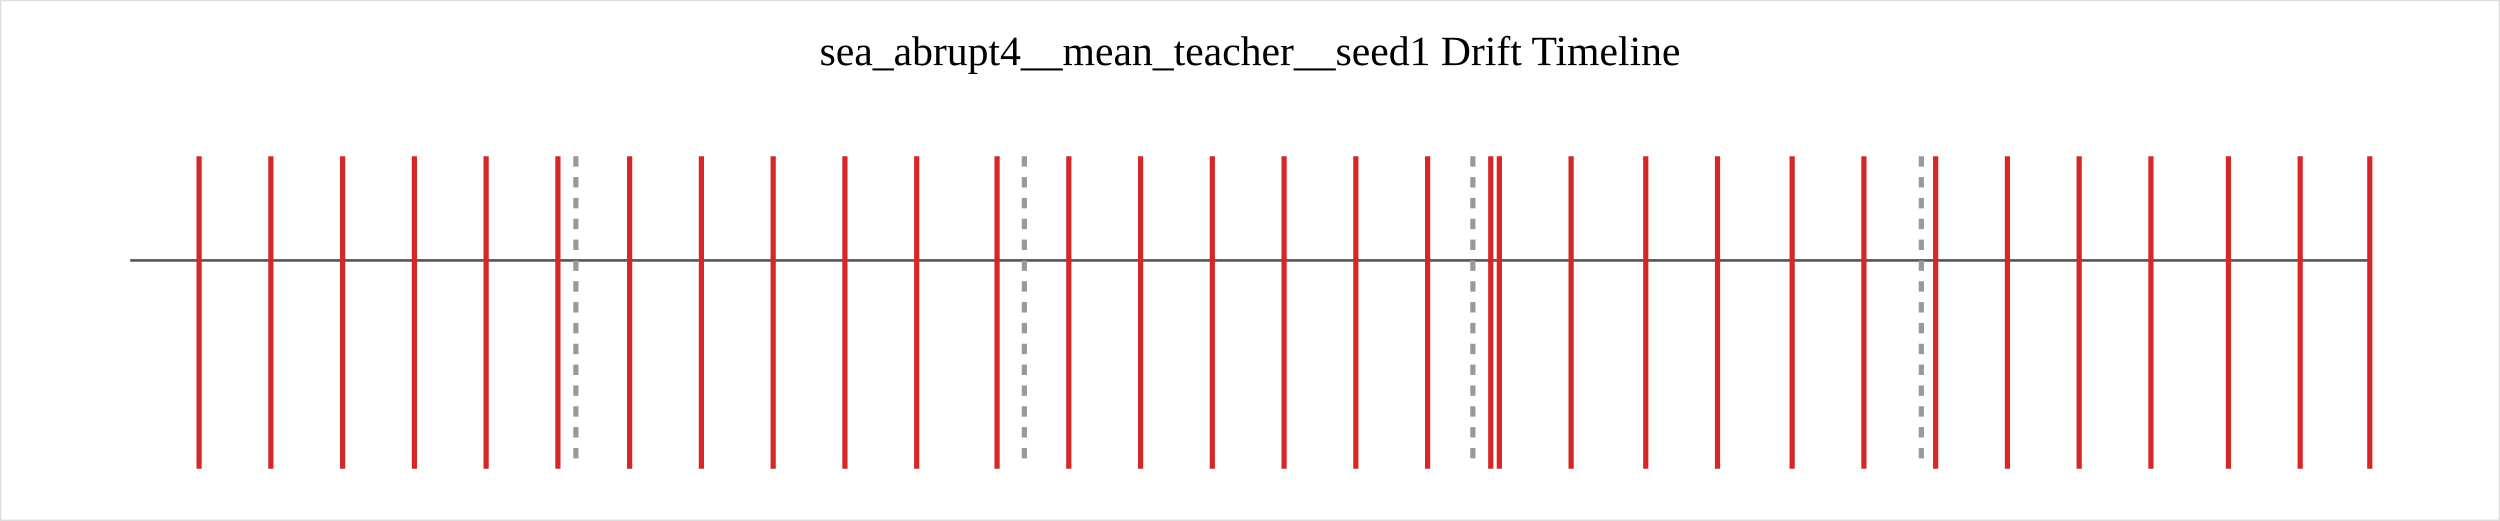
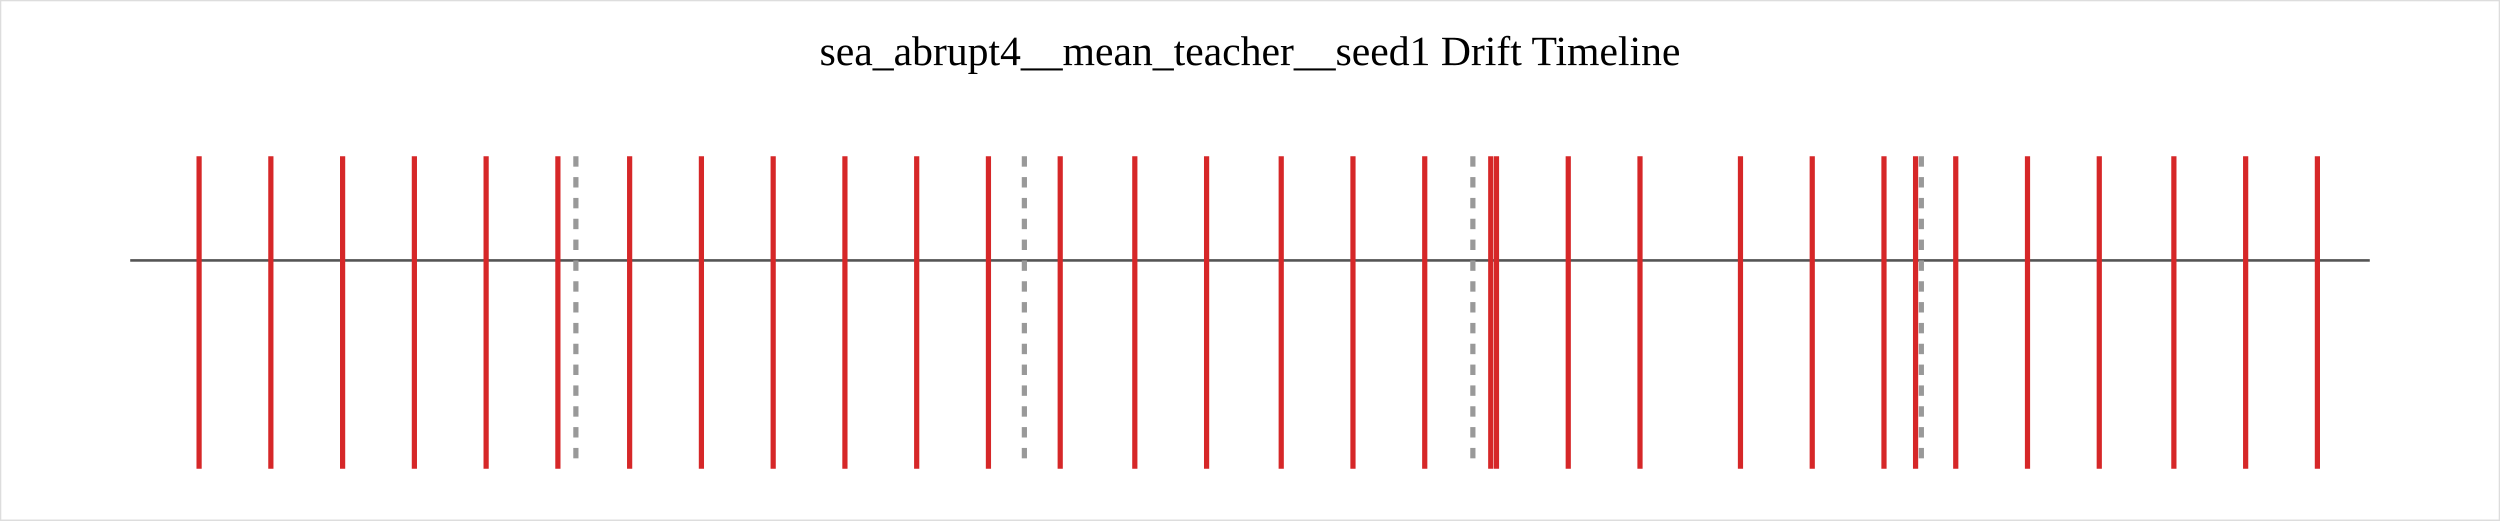
<svg xmlns="http://www.w3.org/2000/svg" width="960" height="200">
  <rect x="0" y="0" width="960" height="200" fill="#ffffff" stroke="#dddddd" />
  <text x="480.0" y="25" text-anchor="middle" font-size="16">sea_abrupt4__mean_teacher__seed1 Drift Timeline</text>
  <line x1="50" y1="100.0" x2="910" y2="100.0" stroke="#555555" />
  <line x1="221.14" y1="60" x2="221.14" y2="180" stroke="#999999" stroke-width="2" stroke-dasharray="4,4" />
  <line x1="393.36" y1="60" x2="393.36" y2="180" stroke="#999999" stroke-width="2" stroke-dasharray="4,4" />
  <line x1="565.58" y1="60" x2="565.58" y2="180" stroke="#999999" stroke-width="2" stroke-dasharray="4,4" />
  <line x1="737.80" y1="60" x2="737.80" y2="180" stroke="#999999" stroke-width="2" stroke-dasharray="4,4" />
  <line x1="76.45" y1="60" x2="76.45" y2="180" stroke="#d62728" stroke-width="2" />
  <line x1="104.01" y1="60" x2="104.01" y2="180" stroke="#d62728" stroke-width="2" />
  <line x1="131.56" y1="60" x2="131.56" y2="180" stroke="#d62728" stroke-width="2" />
  <line x1="159.12" y1="60" x2="159.12" y2="180" stroke="#d62728" stroke-width="2" />
  <line x1="186.67" y1="60" x2="186.67" y2="180" stroke="#d62728" stroke-width="2" />
  <line x1="214.23" y1="60" x2="214.23" y2="180" stroke="#d62728" stroke-width="2" />
  <line x1="241.78" y1="60" x2="241.78" y2="180" stroke="#d62728" stroke-width="2" />
  <line x1="269.34" y1="60" x2="269.34" y2="180" stroke="#d62728" stroke-width="2" />
  <line x1="296.90" y1="60" x2="296.90" y2="180" stroke="#d62728" stroke-width="2" />
  <line x1="324.45" y1="60" x2="324.45" y2="180" stroke="#d62728" stroke-width="2" />
  <line x1="352.01" y1="60" x2="352.01" y2="180" stroke="#d62728" stroke-width="2" />
-   <line x1="382.87" y1="60" x2="382.87" y2="180" stroke="#d62728" stroke-width="2" />
-   <line x1="410.42" y1="60" x2="410.42" y2="180" stroke="#d62728" stroke-width="2" />
-   <line x1="437.98" y1="60" x2="437.98" y2="180" stroke="#d62728" stroke-width="2" />
-   <line x1="465.53" y1="60" x2="465.53" y2="180" stroke="#d62728" stroke-width="2" />
-   <line x1="493.09" y1="60" x2="493.09" y2="180" stroke="#d62728" stroke-width="2" />
-   <line x1="520.64" y1="60" x2="520.64" y2="180" stroke="#d62728" stroke-width="2" />
-   <line x1="548.20" y1="60" x2="548.20" y2="180" stroke="#d62728" stroke-width="2" />
+   <line x1="379.56" y1="60" x2="379.56" y2="180" stroke="#d62728" stroke-width="2" />
+   <line x1="407.12" y1="60" x2="407.12" y2="180" stroke="#d62728" stroke-width="2" />
+   <line x1="435.77" y1="60" x2="435.77" y2="180" stroke="#d62728" stroke-width="2" />
+   <line x1="463.33" y1="60" x2="463.33" y2="180" stroke="#d62728" stroke-width="2" />
+   <line x1="491.99" y1="60" x2="491.99" y2="180" stroke="#d62728" stroke-width="2" />
+   <line x1="519.54" y1="60" x2="519.54" y2="180" stroke="#d62728" stroke-width="2" />
+   <line x1="547.10" y1="60" x2="547.10" y2="180" stroke="#d62728" stroke-width="2" />
  <line x1="572.45" y1="60" x2="572.45" y2="180" stroke="#d62728" stroke-width="2" />
-   <line x1="575.75" y1="60" x2="575.75" y2="180" stroke="#d62728" stroke-width="2" />
-   <line x1="603.31" y1="60" x2="603.31" y2="180" stroke="#d62728" stroke-width="2" />
-   <line x1="631.97" y1="60" x2="631.97" y2="180" stroke="#d62728" stroke-width="2" />
-   <line x1="659.52" y1="60" x2="659.52" y2="180" stroke="#d62728" stroke-width="2" />
-   <line x1="688.18" y1="60" x2="688.18" y2="180" stroke="#d62728" stroke-width="2" />
-   <line x1="715.74" y1="60" x2="715.74" y2="180" stroke="#d62728" stroke-width="2" />
-   <line x1="743.29" y1="60" x2="743.29" y2="180" stroke="#d62728" stroke-width="2" />
-   <line x1="770.85" y1="60" x2="770.85" y2="180" stroke="#d62728" stroke-width="2" />
-   <line x1="798.40" y1="60" x2="798.40" y2="180" stroke="#d62728" stroke-width="2" />
-   <line x1="825.96" y1="60" x2="825.96" y2="180" stroke="#d62728" stroke-width="2" />
-   <line x1="855.72" y1="60" x2="855.72" y2="180" stroke="#d62728" stroke-width="2" />
-   <line x1="883.27" y1="60" x2="883.27" y2="180" stroke="#d62728" stroke-width="2" />
-   <line x1="910.00" y1="60" x2="910.00" y2="180" stroke="#d62728" stroke-width="2" />
+   <line x1="574.65" y1="60" x2="574.65" y2="180" stroke="#d62728" stroke-width="2" />
+   <line x1="602.21" y1="60" x2="602.21" y2="180" stroke="#d62728" stroke-width="2" />
+   <line x1="629.76" y1="60" x2="629.76" y2="180" stroke="#d62728" stroke-width="2" />
+   <line x1="668.34" y1="60" x2="668.34" y2="180" stroke="#d62728" stroke-width="2" />
+   <line x1="695.90" y1="60" x2="695.90" y2="180" stroke="#d62728" stroke-width="2" />
+   <line x1="723.45" y1="60" x2="723.45" y2="180" stroke="#d62728" stroke-width="2" />
+   <line x1="735.58" y1="60" x2="735.58" y2="180" stroke="#d62728" stroke-width="2" />
+   <line x1="751.01" y1="60" x2="751.01" y2="180" stroke="#d62728" stroke-width="2" />
+   <line x1="778.56" y1="60" x2="778.56" y2="180" stroke="#d62728" stroke-width="2" />
+   <line x1="806.12" y1="60" x2="806.12" y2="180" stroke="#d62728" stroke-width="2" />
+   <line x1="834.77" y1="60" x2="834.77" y2="180" stroke="#d62728" stroke-width="2" />
+   <line x1="862.33" y1="60" x2="862.33" y2="180" stroke="#d62728" stroke-width="2" />
+   <line x1="889.88" y1="60" x2="889.88" y2="180" stroke="#d62728" stroke-width="2" />
</svg>
